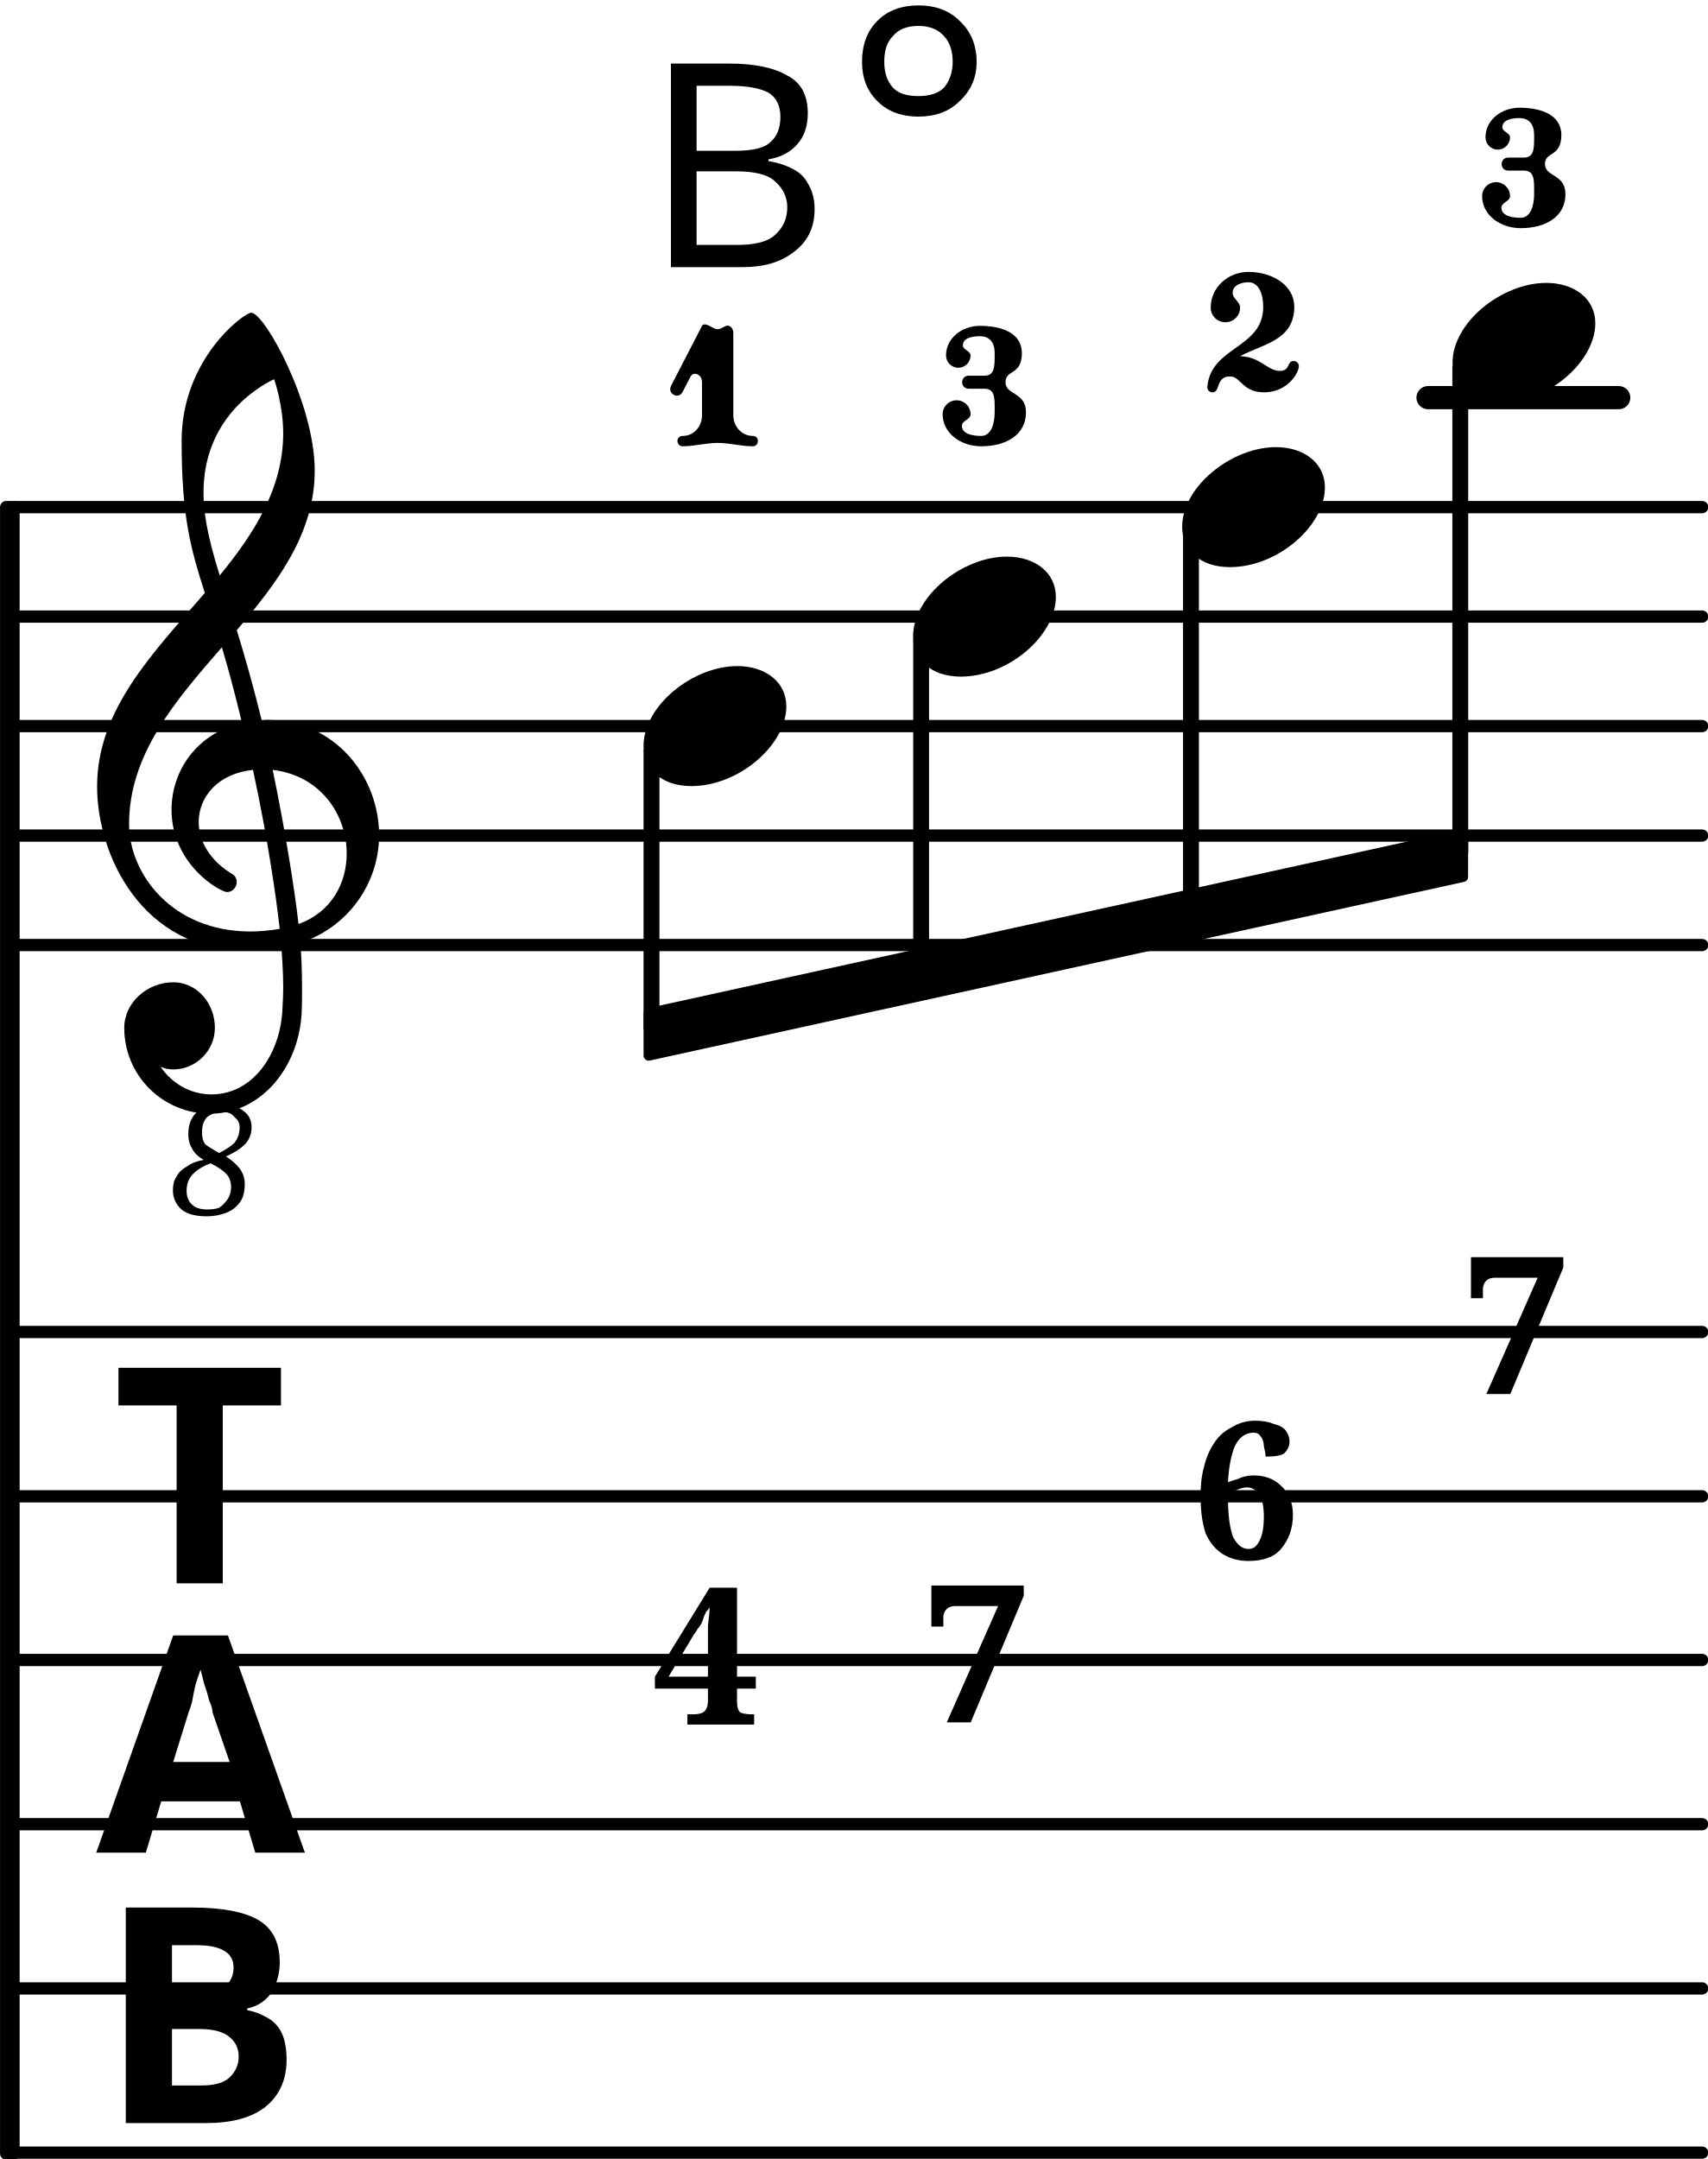
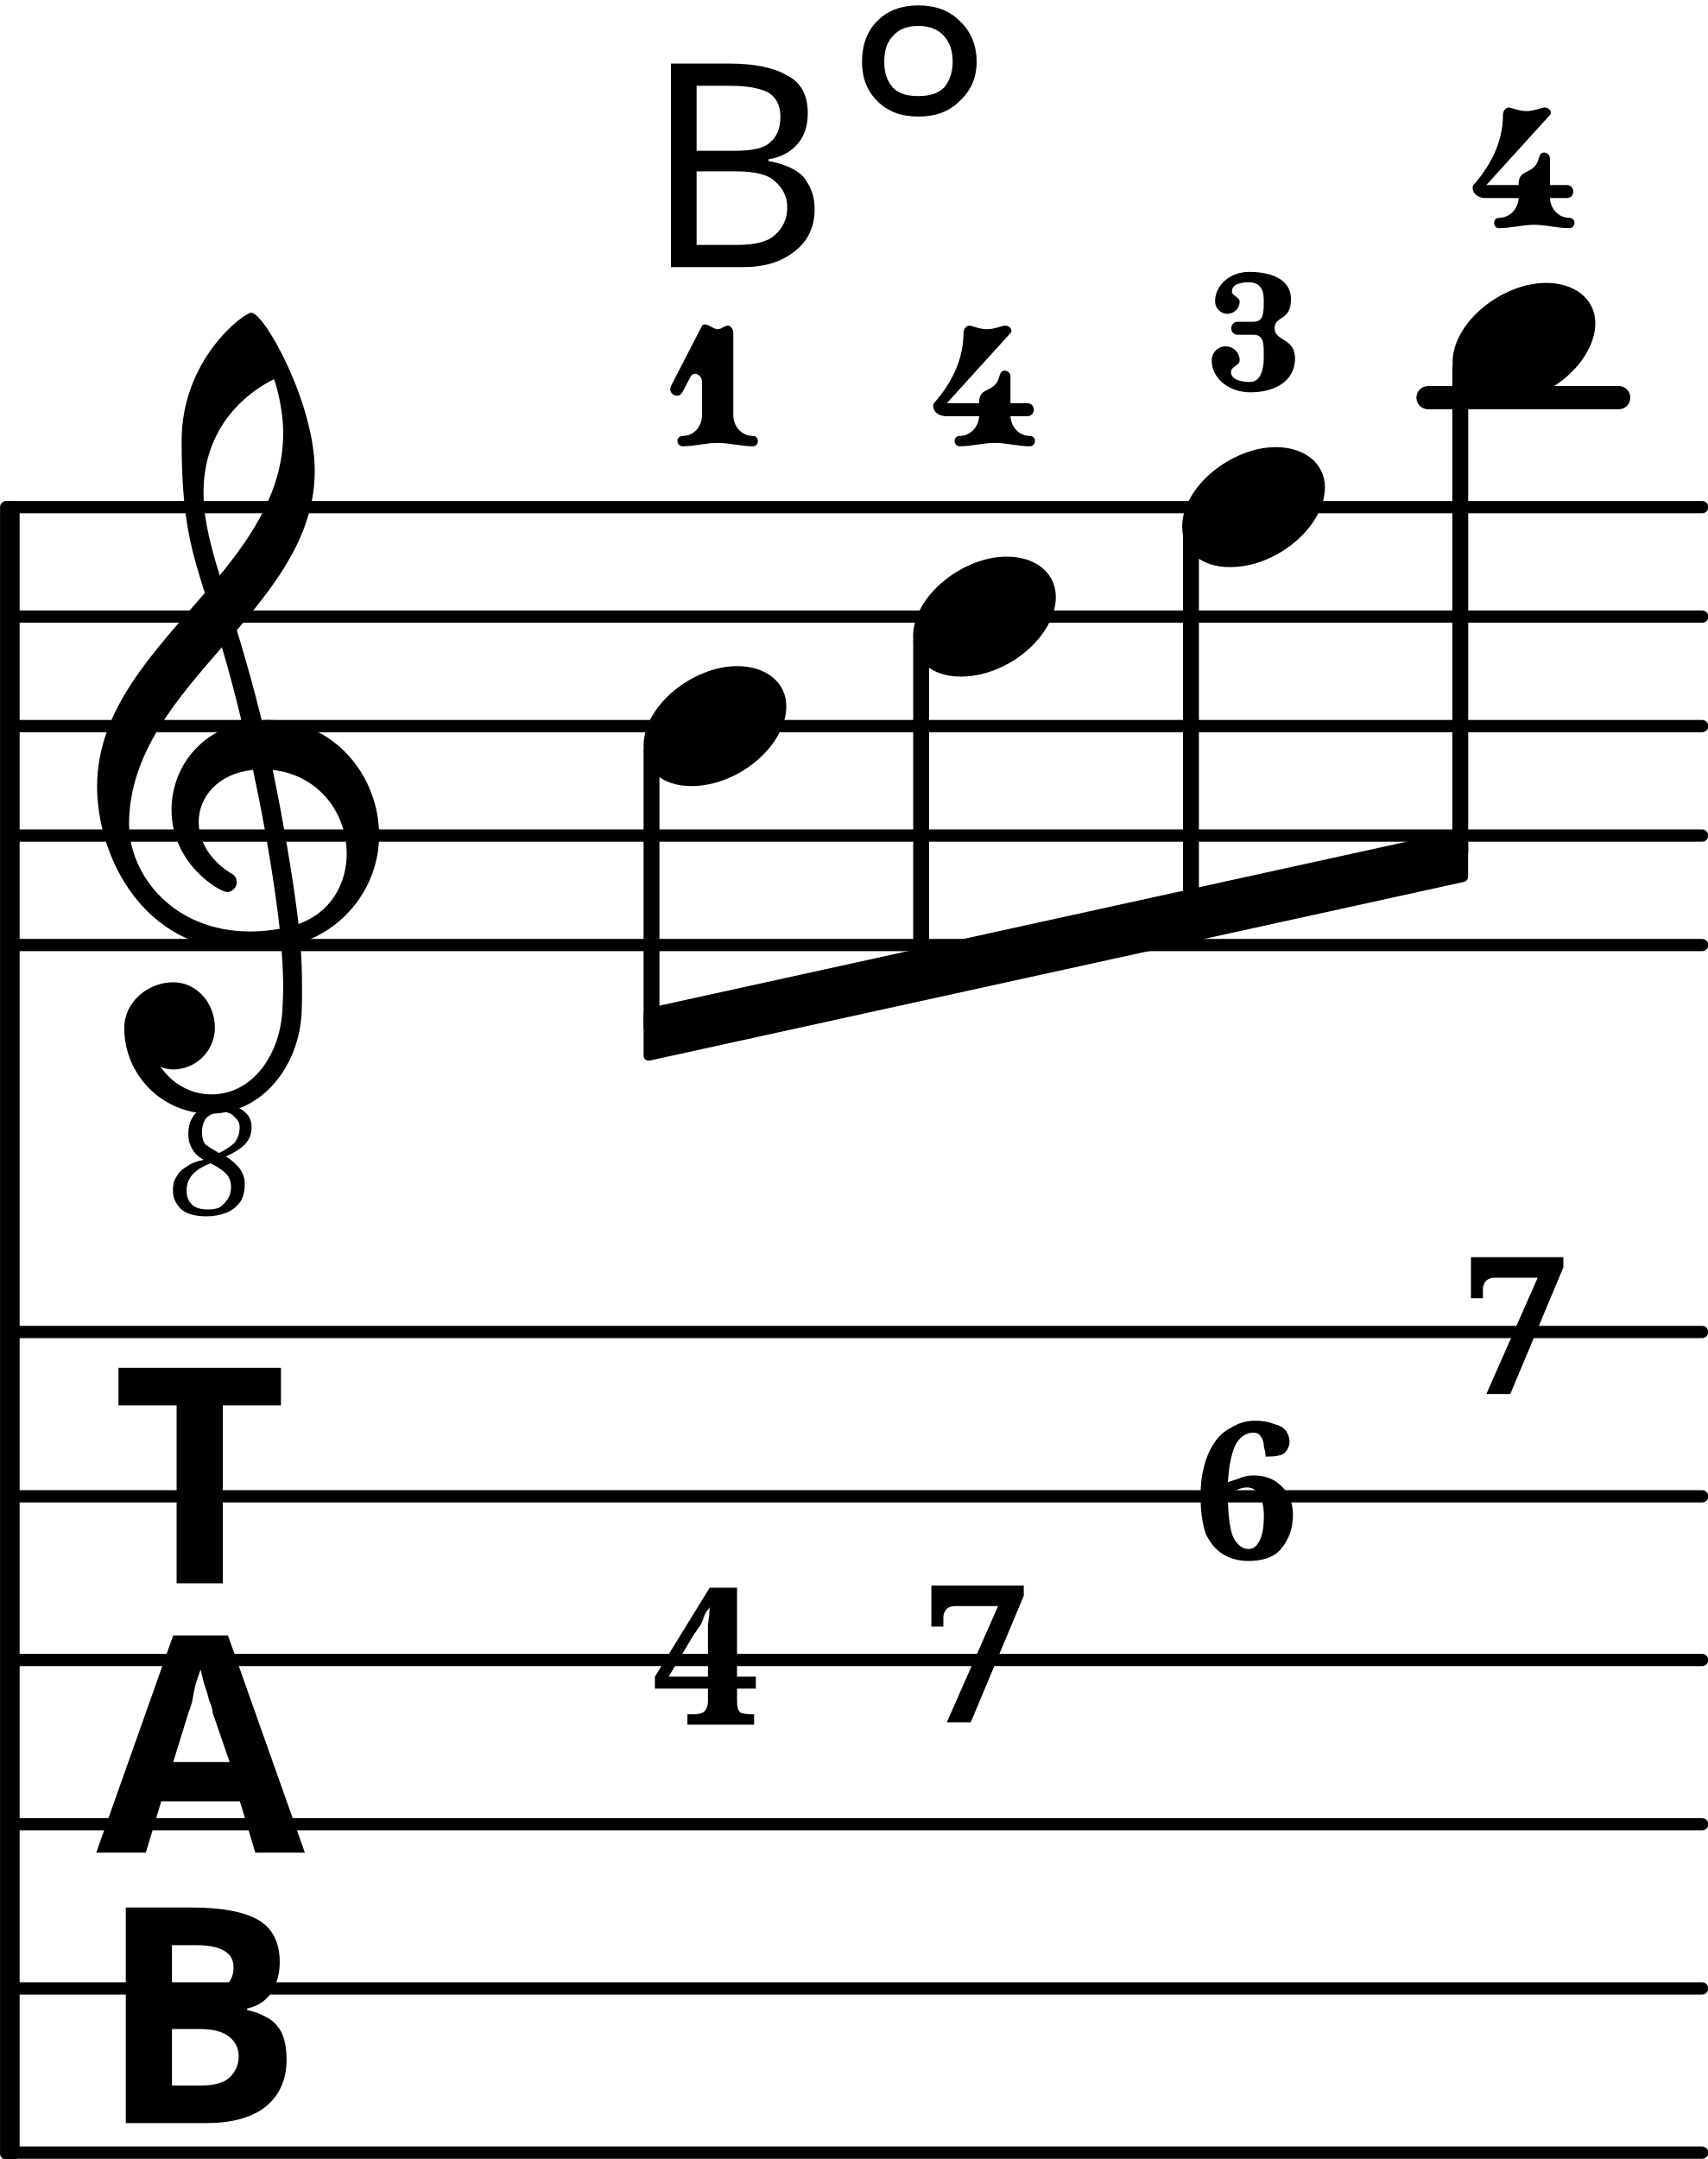
<svg xmlns="http://www.w3.org/2000/svg" preserveAspectRatio="xMidYMid meet" viewBox="-0.079 -4.192 15.6 19.72">
  <g transform="translate(0, -0.5599)">
    <rect x="12.86" y="-0.106" width="1.954" height="0.212" ry="0.106" fill="currentColor" />
  </g>
  <g transform="translate(0, 4.44)">
    <line stroke-linejoin="round" stroke-linecap="round" stroke-width="0.112" stroke="currentColor" x1="0.056" y1="0" x2="15.47" y2="0" />
  </g>
  <g transform="translate(0, 3.44)">
    <line stroke-linejoin="round" stroke-linecap="round" stroke-width="0.112" stroke="currentColor" x1="0.056" y1="0" x2="15.47" y2="0" />
  </g>
  <g transform="translate(0, 2.44)">
    <line stroke-linejoin="round" stroke-linecap="round" stroke-width="0.112" stroke="currentColor" x1="0.056" y1="0" x2="15.47" y2="0" />
  </g>
  <g transform="translate(0, 1.44)">
    <line stroke-linejoin="round" stroke-linecap="round" stroke-width="0.112" stroke="currentColor" x1="0.056" y1="0" x2="15.47" y2="0" />
  </g>
  <g transform="translate(0, 0.4401)">
    <line stroke-linejoin="round" stroke-linecap="round" stroke-width="0.112" stroke="currentColor" x1="0.056" y1="0" x2="15.47" y2="0" />
  </g>
  <g transform="translate(0, 15.47)">
    <line stroke-linejoin="round" stroke-linecap="round" stroke-width="0.112" stroke="currentColor" x1="0.056" y1="0" x2="15.47" y2="0" />
  </g>
  <g transform="translate(0, 13.97)">
    <line stroke-linejoin="round" stroke-linecap="round" stroke-width="0.112" stroke="currentColor" x1="0.056" y1="0" x2="15.47" y2="0" />
  </g>
  <g transform="translate(0, 12.47)">
    <line stroke-linejoin="round" stroke-linecap="round" stroke-width="0.112" stroke="currentColor" x1="0.056" y1="0" x2="15.47" y2="0" />
  </g>
  <g transform="translate(0, 10.97)">
    <line stroke-linejoin="round" stroke-linecap="round" stroke-width="0.112" stroke="currentColor" x1="0.056" y1="0" x2="15.47" y2="0" />
  </g>
  <g transform="translate(0, 9.475)">
    <line stroke-linejoin="round" stroke-linecap="round" stroke-width="0.112" stroke="currentColor" x1="0.056" y1="0" x2="15.47" y2="0" />
  </g>
  <g transform="translate(0, 7.974)">
    <line stroke-linejoin="round" stroke-linecap="round" stroke-width="0.112" stroke="currentColor" x1="0.056" y1="0" x2="15.47" y2="0" />
  </g>
  <g transform="translate(5.8, 5.256)">
    <polygon stroke-linejoin="round" stroke-linecap="round" stroke-width="0.094" fill="currentColor" stroke="currentColor" points="7.485 -1.825 7.485 -1.439 0.047 0.193 0.047 -0.193" />
  </g>
  <g transform="translate(5.8, -1.752)">
    <text font-family="sans" font-size="2.616" text-anchor="start" fill="currentColor">
      <tspan>B</tspan>
    </text>
  </g>
  <g transform="translate(7.608, -1.752)">
    <text font-family="sans" font-size="3.296" text-anchor="start" fill="currentColor">
      <tspan>°</tspan>
    </text>
  </g>
  <g transform="translate(5.8, 2.44)">
    <path transform="scale(0.004, -0.004)" d="M0 -45c0 92 113 182 214 182c64 0 112 -36 112 -92c0 -88 -108 -182 -217 -182c-68 0 -109 39 -109 92z" fill="currentColor" />
  </g>
  <g transform="translate(6.05, -0.1157)">
    <path transform="scale(0.0022, -0.0022)" d="M194 486c16 0 29 15 41 15c13 0 24 -13 24 -31v-341c0 -47 35 -86 81 -86c14 0 21 -10 21 -21s-7 -22 -21 -22c-49 0 -97 14 -146 14s-96 -14 -145 -14c-14 0 -22 11 -22 22s8 21 22 21c46 0 80 39 80 86v137c0 23 -16 35 -30 35c-7 0 -13 -4 -17 -11l-34 -65 c-5 -10 -14 -15 -23 -15c-14 0 -28 12 -28 27c0 4 1 8 3 13l129 250c2 4 7 6 11 6c18 0 37 -20 54 -20z" fill="currentColor" />
  </g>
  <g transform="translate(0.8, 3.44)">
    <path transform="scale(0.004, -0.004)" d="M265 -635h-5c-108 0 -196 87 -196 196c0 58 53 104 112 104c54 0 95 -48 95 -104c0 -52 -43 -95 -95 -95c-10 0 -20 2 -29 6c26 -38 68 -63 116 -63h3zM403 150c28 -135 50 -272 59 -352c75 27 110 93 110 161c0 88 -59 178 -169 191zM75 26c0 -112 97 -245 277 -245 c21 0 43 2 67 6c-7 65 -27 206 -61 363c-79 -8 -124 -61 -124 -119c0 -43 25 -89 80 -121c5 -5 7 -11 7 -16c0 -12 -10 -23 -22 -23c-16 0 -127 63 -127 188c0 89 58 175 161 198c-14 58 -29 116 -46 173c-106 -122 -212 -244 -212 -404zM354 1194c30 0 145 -207 145 -361 c0 -143 -85 -255 -178 -364c21 -68 40 -137 57 -206c4 0 8 1 12 1c156 0 256 -130 256 -263c0 -113 -74 -212 -180 -246c3 -34 4 -68 4 -102c0 -20 0 -40 -1 -60c-7 -120 -89 -225 -204 -228l1 44c93 2 153 92 159 190c1 19 2 37 2 56c0 30 -2 60 -4 90 c-28 -5 -54 -8 -79 -8c-240 0 -342 219 -342 375c0 177 130 307 246 442c-31 98 -53 170 -53 347c0 188 143 293 159 293zM427 919c0 62 -20 123 -21 123c-40 -19 -161 -92 -161 -259c0 -42 7 -93 37 -189c78 95 145 199 145 325z" fill="currentColor" />
  </g>
  <g transform="translate(1.485, 6.902)">
    <text font-family="serif" font-style="italic" font-size="1.386" text-anchor="start" fill="currentColor">
      <tspan>8</tspan>
    </text>
  </g>
  <g transform="translate(5.888, 11.56)">
    <text font-family="serif" font-weight="bold" font-size="1.746" text-anchor="start" fill="currentColor">
      <tspan>4</tspan>
    </text>
  </g>
  <g transform="translate(0.9406, 10.27)">
    <text font-family="sans" font-weight="bold" font-size="2.772" text-anchor="start" fill="currentColor">
      <tspan>T</tspan>
    </text>
  </g>
  <g transform="translate(0.8, 12.73)">
    <text font-family="sans" font-weight="bold" font-size="2.772" text-anchor="start" fill="currentColor">
      <tspan>A</tspan>
    </text>
  </g>
  <g transform="translate(0.8201, 15.2)">
    <text font-family="sans" font-weight="bold" font-size="2.772" text-anchor="start" fill="currentColor">
      <tspan>B</tspan>
    </text>
  </g>
  <g transform="translate(5.872, 2.44)">
    <rect x="-0.072" y="0.179" width="0.145" height="2.621" ry="0.047" fill="currentColor" />
  </g>
  <g transform="translate(8.262, 1.44)">
    <path transform="scale(0.004, -0.004)" d="M0 -45c0 92 113 182 214 182c64 0 112 -36 112 -92c0 -88 -108 -182 -217 -182c-68 0 -109 39 -109 92z" fill="currentColor" />
  </g>
-   <g transform="translate(8.532, -0.1157)">
-     <path transform="scale(0.0022, -0.0022)" d="M261 266c0 -54 85 -40 85 -125c0 -94 -83 -141 -186 -141c-84 0 -160 54 -160 133c0 32 26 58 58 58s58 -26 58 -58c0 -22 -36 -26 -36 -48c0 -33 42 -42 80 -42c41 0 56 50 56 98v21c0 44 -2 77 -43 77h-65c-18 0 -27 14 -27 27s9 27 27 27h65c42 0 43 36 43 83v11 c0 43 -20 70 -61 70c-34 0 -71 -8 -71 -38c0 -19 32 -23 32 -42c0 -28 -23 -51 -51 -51s-51 23 -51 51c0 72 66 123 141 123c93 0 174 -31 174 -113c0 -94 -68 -67 -68 -121z" fill="currentColor" />
+   <g transform="translate(8.452, -0.1157)">
+     <path transform="scale(0.0022, -0.0022)" d="M148 501c10 0 41 -15 72 -15c32 0 63 15 76 15c15 0 26 -11 26 -21c0 -4 -1 -7 -4 -10l-264 -291h134v4c0 60 50 41 75 85c7 11 8 24 14 36c3 7 10 10 17 10c11 0 24 -8 24 -25v-110h70c18 0 27 -14 27 -27s-9 -27 -27 -27h-70c2 -45 36 -82 80 -82c14 0 22 -10 22 -21 s-8 -22 -22 -22c-49 0 -96 14 -145 14s-97 -14 -146 -14c-14 0 -21 11 -21 22s7 21 21 21c44 0 79 37 81 82h-134c-43 0 -57 25 -57 42c0 5 1 10 3 12c73 81 123 182 123 291c0 17 11 31 25 31z" fill="currentColor" />
  </g>
  <g transform="translate(8.351, 11.54)">
    <text font-family="serif" font-weight="bold" font-size="1.746" text-anchor="start" fill="currentColor">
      <tspan>7</tspan>
    </text>
  </g>
  <g transform="translate(8.335, 2.44)">
    <rect x="-0.072" y="-0.821" width="0.145" height="3.087" ry="0.047" fill="currentColor" />
  </g>
  <g transform="translate(10.72, 0.4401)">
    <path transform="scale(0.004, -0.004)" d="M0 -45c0 92 113 182 214 182c64 0 112 -36 112 -92c0 -88 -108 -182 -217 -182c-68 0 -109 39 -109 92z" fill="currentColor" />
  </g>
-   <g transform="translate(10.95, -0.6085)">
-     <path transform="scale(0.0022, -0.0022)" d="M94 66c-60 0 -39 -66 -72 -66c-11 0 -22 7 -22 21v2c15 169 232 158 232 332c0 50 -17 102 -61 102c-33 0 -66 -14 -66 -44c0 -24 31 -37 31 -61c0 -34 -27 -61 -61 -61s-61 27 -61 61c0 84 72 148 157 148c98 0 190 -55 190 -145c0 -140 -131 -154 -225 -205 c85 -2 113 -61 165 -61c45 0 28 41 57 41c11 0 22 -8 22 -21c0 -29 -48 -109 -144 -109c-92 0 -96 66 -142 66z" fill="currentColor" />
+   <g transform="translate(10.99, -0.6085)">
+     <path transform="scale(0.0022, -0.0022)" d="M261 266c0 -54 85 -40 85 -125c0 -94 -83 -141 -186 -141c-84 0 -160 54 -160 133c0 32 26 58 58 58s58 -26 58 -58c0 -22 -36 -26 -36 -48c0 -33 42 -42 80 -42c41 0 56 50 56 98v21c0 44 -2 77 -43 77h-65c-18 0 -27 14 -27 27s9 27 27 27h65c42 0 43 36 43 83v11 c0 43 -20 70 -61 70c-34 0 -71 -8 -71 -38c0 -19 32 -23 32 -42c0 -28 -23 -51 -51 -51s-51 23 -51 51c0 72 66 123 141 123c93 0 174 -31 174 -113c0 -94 -68 -67 -68 -121z" fill="currentColor" />
  </g>
  <g transform="translate(10.81, 10.05)">
    <text font-family="serif" font-weight="bold" font-size="1.746" text-anchor="start" fill="currentColor">
      <tspan>6</tspan>
    </text>
  </g>
  <g transform="translate(10.8, 2.44)">
    <rect x="-0.072" y="-1.821" width="0.145" height="3.554" ry="0.047" fill="currentColor" />
  </g>
  <g transform="translate(13.19, -1.06)">
    <path transform="scale(0.004, -0.004)" d="M0 -45c0 92 113 182 214 182c64 0 112 -36 112 -92c0 -88 -108 -182 -217 -182c-68 0 -109 39 -109 92z" fill="currentColor" />
  </g>
-   <g transform="translate(13.46, -2.108)">
-     <path transform="scale(0.0022, -0.0022)" d="M261 266c0 -54 85 -40 85 -125c0 -94 -83 -141 -186 -141c-84 0 -160 54 -160 133c0 32 26 58 58 58s58 -26 58 -58c0 -22 -36 -26 -36 -48c0 -33 42 -42 80 -42c41 0 56 50 56 98v21c0 44 -2 77 -43 77h-65c-18 0 -27 14 -27 27s9 27 27 27h65c42 0 43 36 43 83v11 c0 43 -20 70 -61 70c-34 0 -71 -8 -71 -38c0 -19 32 -23 32 -42c0 -28 -23 -51 -51 -51s-51 23 -51 51c0 72 66 123 141 123c93 0 174 -31 174 -113c0 -94 -68 -67 -68 -121z" fill="currentColor" />
+   <g transform="translate(13.38, -2.108)">
+     <path transform="scale(0.0022, -0.0022)" d="M148 501c10 0 41 -15 72 -15c32 0 63 15 76 15c15 0 26 -11 26 -21c0 -4 -1 -7 -4 -10l-264 -291h134v4c0 60 50 41 75 85c7 11 8 24 14 36c3 7 10 10 17 10c11 0 24 -8 24 -25v-110h70c18 0 27 -14 27 -27s-9 -27 -27 -27h-70c2 -45 36 -82 80 -82c14 0 22 -10 22 -21 s-8 -22 -22 -22c-49 0 -96 14 -145 14s-97 -14 -146 -14c-14 0 -21 11 -21 22s7 21 21 21c44 0 79 37 81 82h-134c-43 0 -57 25 -57 42c0 5 1 10 3 12c73 81 123 182 123 291c0 17 11 31 25 31z" fill="currentColor" />
  </g>
  <g transform="translate(13.28, 8.541)">
    <text font-family="serif" font-weight="bold" font-size="1.746" text-anchor="start" fill="currentColor">
      <tspan>7</tspan>
    </text>
  </g>
  <g transform="translate(13.26, 2.44)">
    <rect x="-0.072" y="-3.321" width="0.145" height="4.521" ry="0.047" fill="currentColor" />
  </g>
  <g transform="translate(-0.0786, 7.957)">
    <rect x="0" y="-7.573" width="0.179" height="15.15" ry="0.056" fill="currentColor" />
  </g>
</svg>
